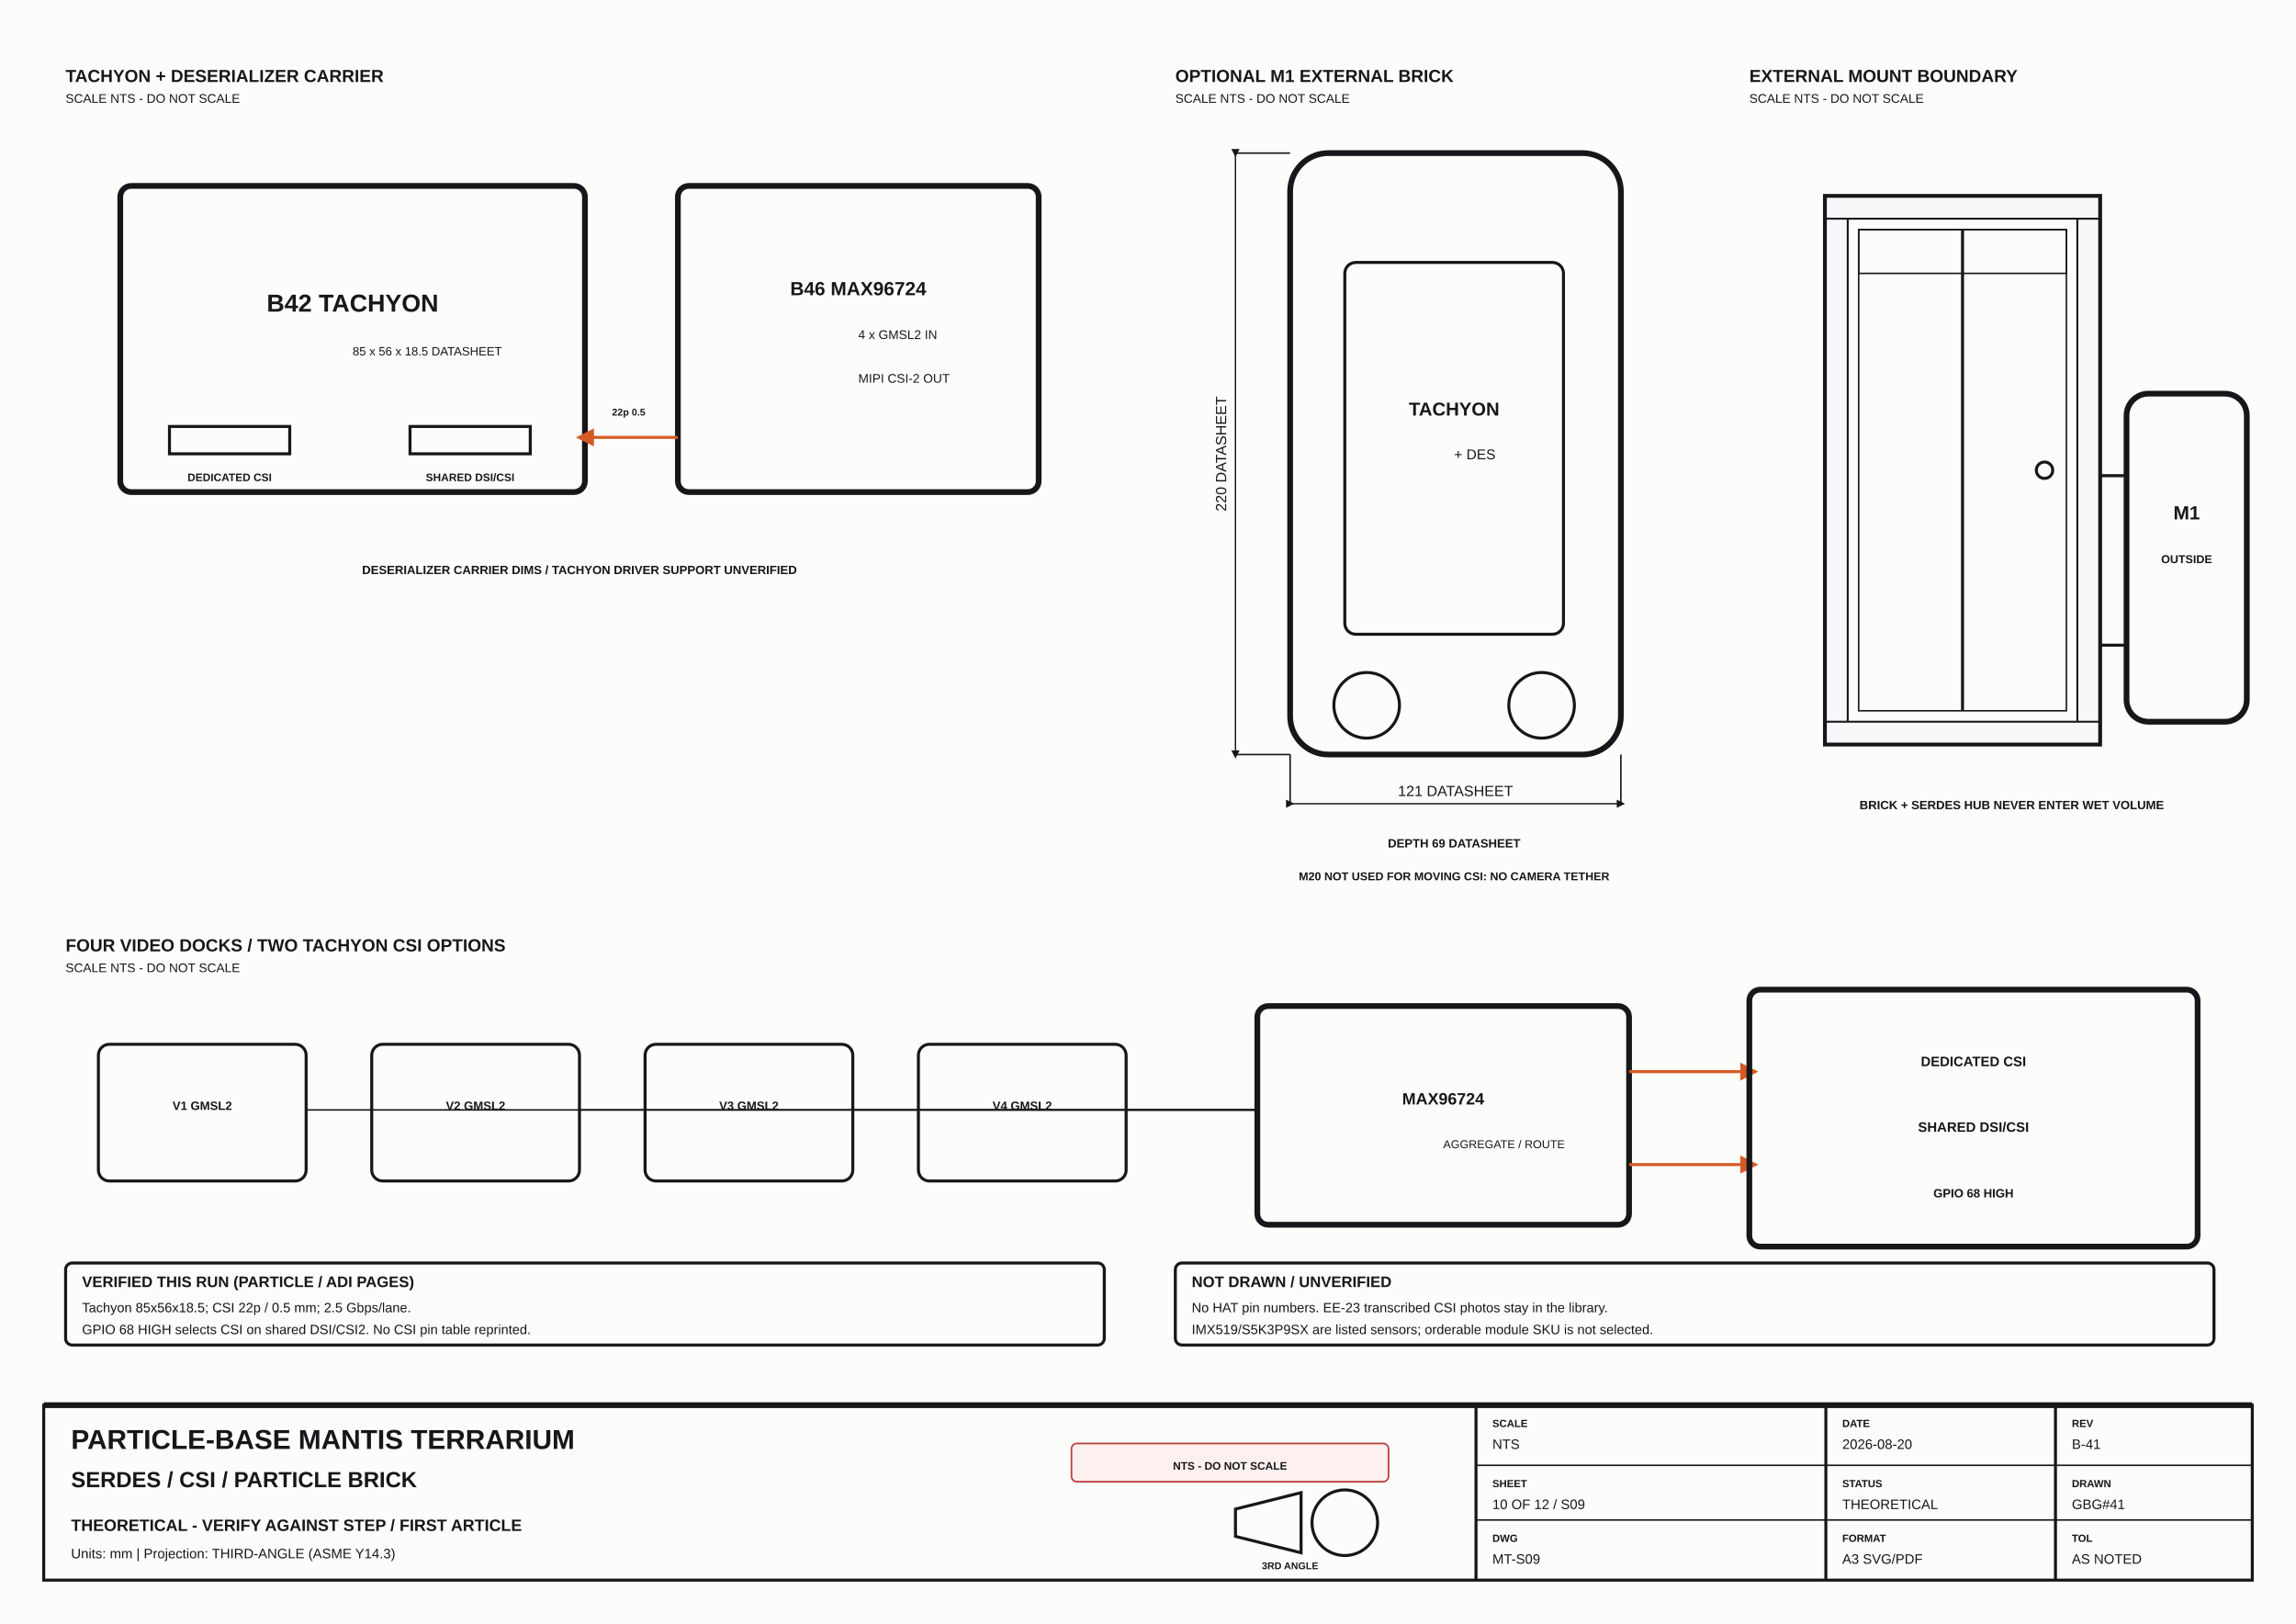
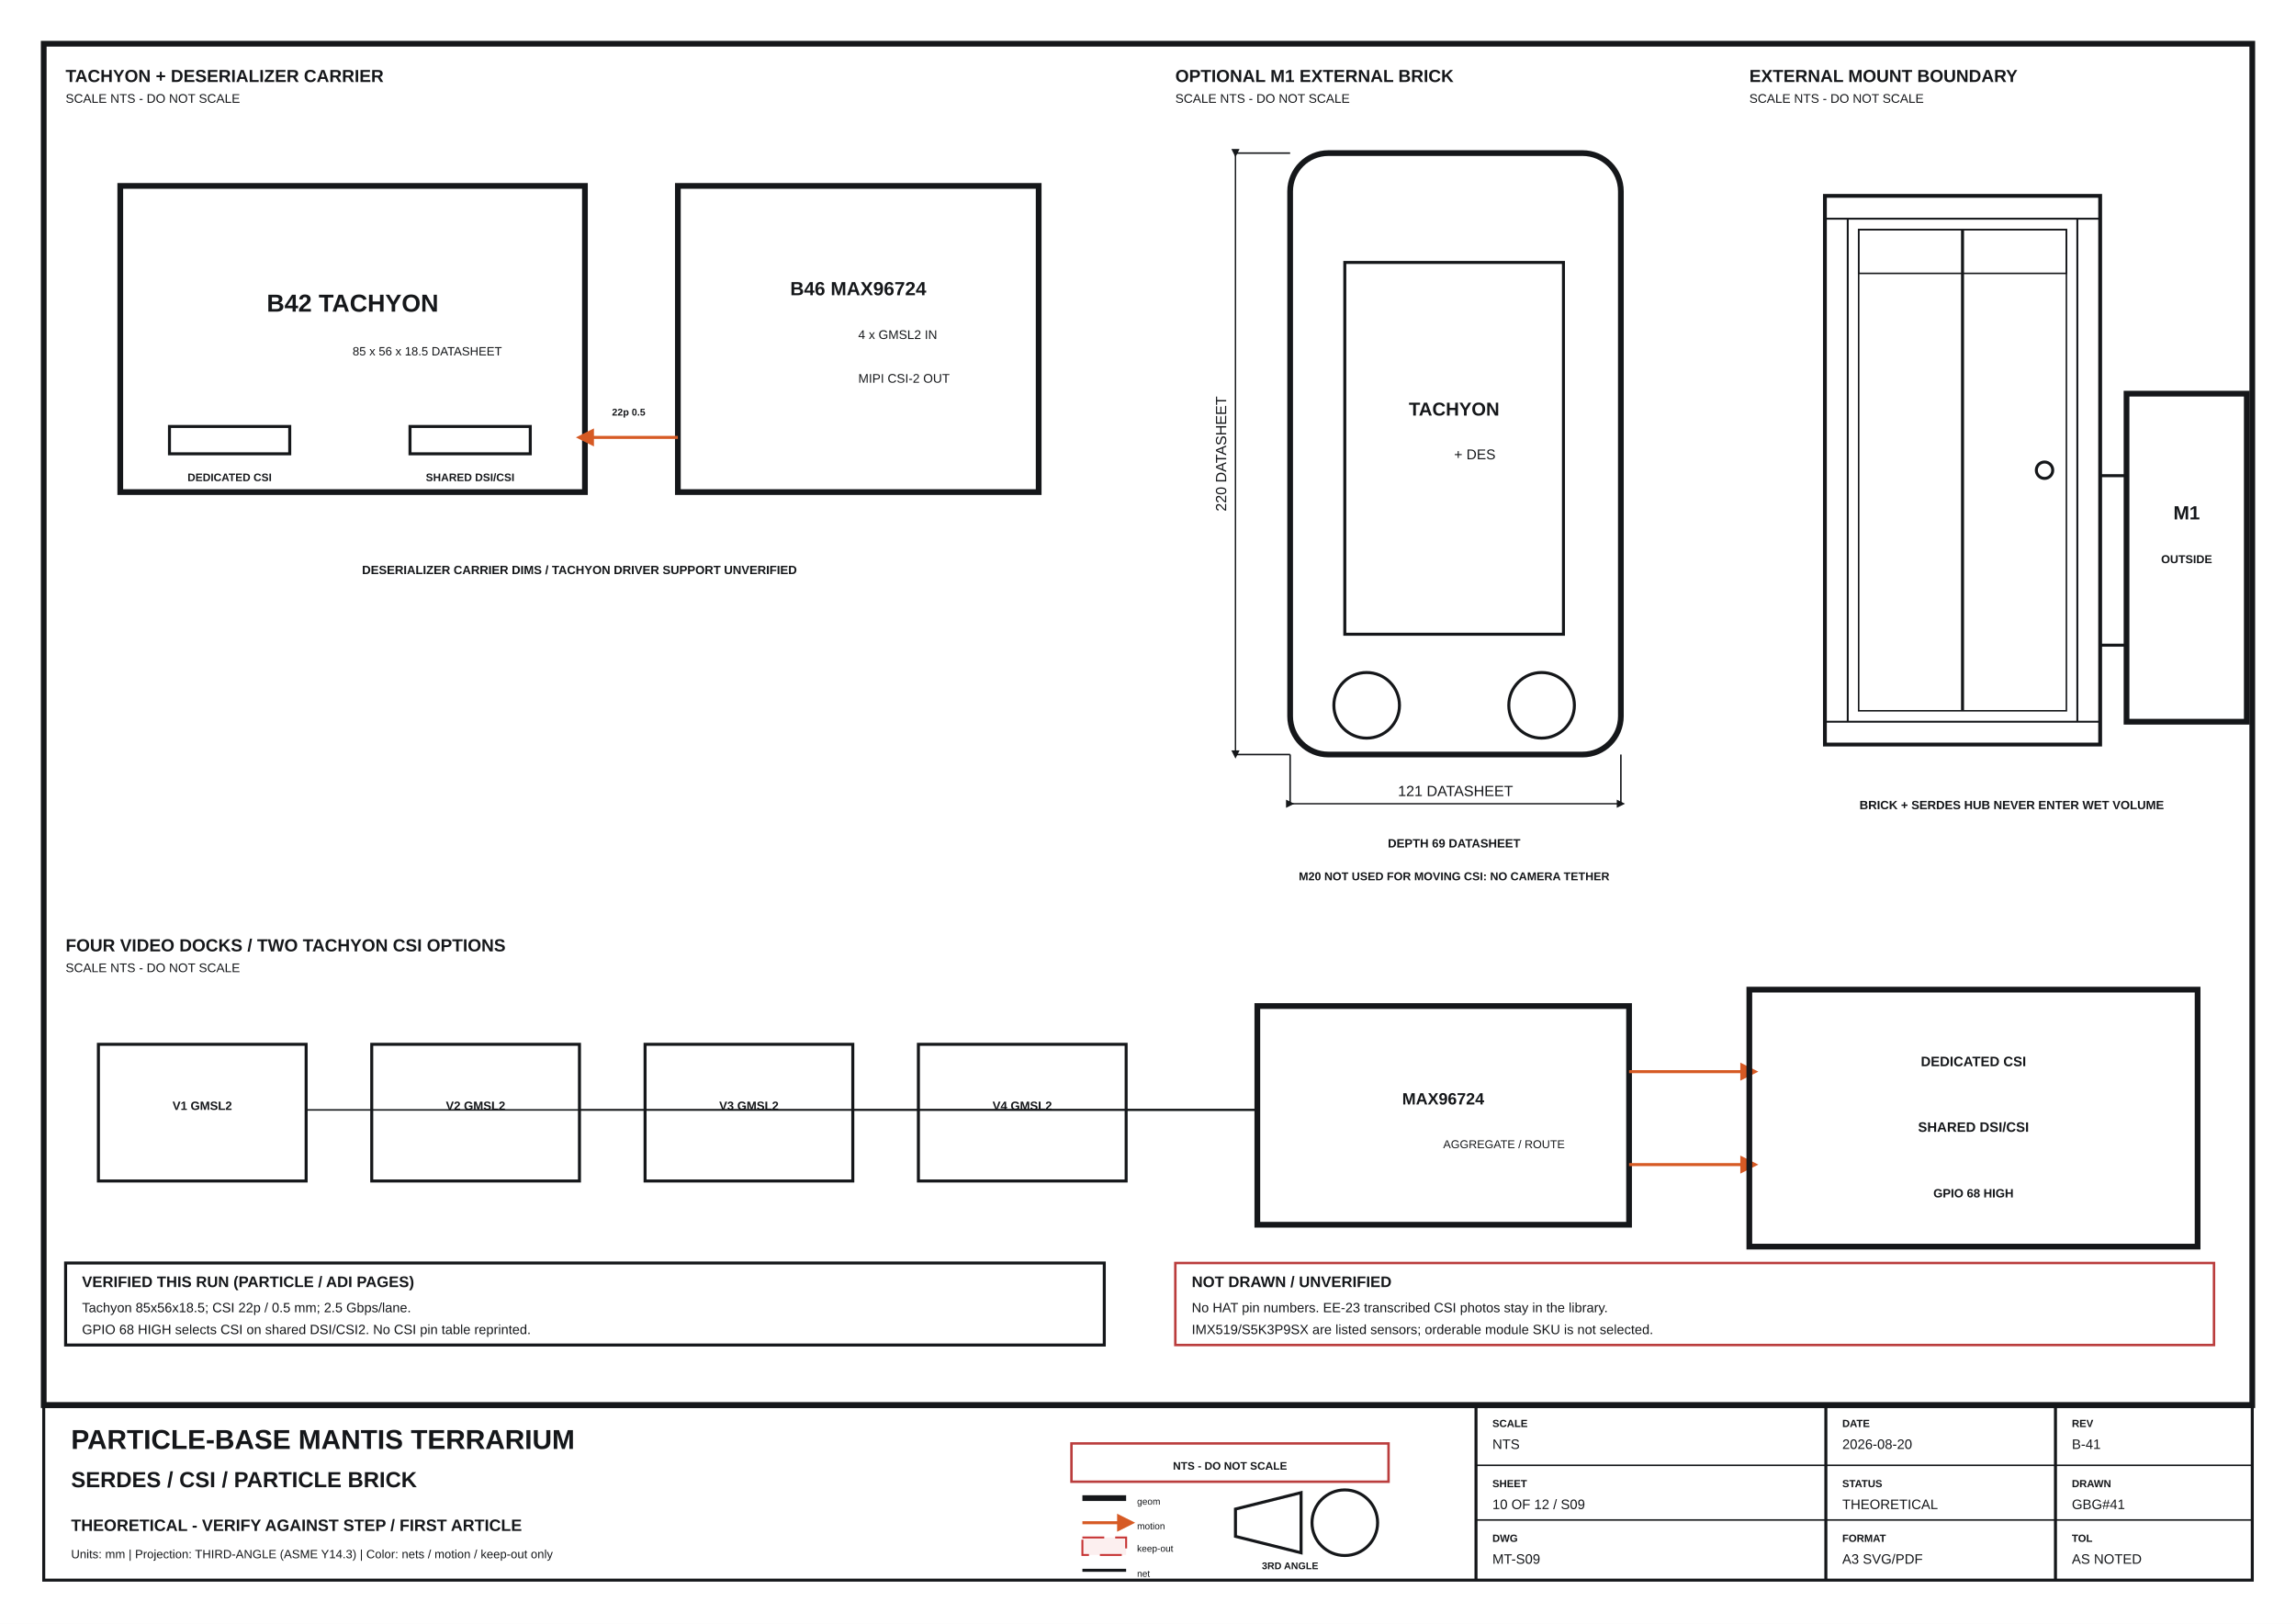
<svg xmlns="http://www.w3.org/2000/svg" width="420mm" height="297mm" viewBox="0 0 420 297">
-   <rect width="420" height="297" fill="#fcfcfb" />
+   <rect width="420" height="297" fill="#ffffff" />
  <defs>
    <marker id="arr" markerWidth="6" markerHeight="6" refX="3" refY="3" orient="auto" markerUnits="strokeWidth">
      <path d="M0,0 L6,3 L0,6 z" fill="#15171a" />
    </marker>
    <marker id="arr-orange" markerWidth="6" markerHeight="6" refX="3" refY="3" orient="auto" markerUnits="strokeWidth">
      <path d="M0,0 L6,3 L0,6 z" fill="#d65a24" />
    </marker>
    <pattern id="hatch" width="3" height="3" patternUnits="userSpaceOnUse" patternTransform="rotate(45)">
      <line x1="0" y1="0" x2="0" y2="3" stroke="#7b7e83" stroke-width="0.25" />
    </pattern>
    <pattern id="screen" width="3" height="3" patternUnits="userSpaceOnUse">
      <path d="M0,0 L3,3 M3,0 L0,3" stroke="#88909a" stroke-width="0.18" />
    </pattern>
    <style>
    text { font-family: Arial, Helvetica, sans-serif; fill:#15171a; }
    .thin { stroke:#15171a; stroke-width:.28; fill:none; }
    .med { stroke:#15171a; stroke-width:.55; fill:none; }
    .heavy { stroke:#15171a; stroke-width:1.05; fill:none; }
    .hidden { stroke:#59616b; stroke-width:.28; stroke-dasharray:2 1.2; fill:none; }
    .phantom { stroke:#d65a24; stroke-width:.35; stroke-dasharray:5 1 1 1; fill:none; }
    .center { stroke:#73808d; stroke-width:.22; stroke-dasharray:4 1 1 1; fill:none; }
    .dim { stroke:#15171a; stroke-width:.25; fill:none; marker-start:url(#arr); marker-end:url(#arr); }
    .leader { stroke:#15171a; stroke-width:.3; fill:none; marker-end:url(#arr); }
    .motion { stroke:#d65a24; stroke-width:.55; fill:none; marker-end:url(#arr-orange); }
-     .ref { fill:#fff6d9; stroke:#c49817; stroke-width:.25; }
-     .unverified { fill:#fff0f0; stroke:#ba3d3d; stroke-width:.3; }
+     .ref { fill:#ffffff; stroke:#15171a; stroke-width:.45; }
+     .unverified { fill:#ffffff; stroke:#ba3d3d; stroke-width:.45; }
    .keepout { fill:#dd3c3c; fill-opacity:.08; stroke:#c63333; stroke-width:.35; stroke-dasharray:4 2; }
-     .metal { fill:#e1e4e8; stroke:#15171a; stroke-width:.35; }
-     .plastic { fill:#f7f8f9; stroke:#15171a; stroke-width:.35; }
+     .metal { fill:#f3f3f3; stroke:#15171a; stroke-width:.35; }
+     .plastic { fill:#ffffff; stroke:#15171a; stroke-width:.35; }
    .cut { fill:url(#hatch); stroke:#15171a; stroke-width:.45; }
  </style>
  </defs>
+   <rect x="8" y="8" width="404" height="249.0" rx="0" class="heavy" />
  <text x="12" y="15" font-size="3.2" font-weight="bold" text-anchor="start">TACHYON + DESERIALIZER CARRIER</text>
  <text x="12" y="18.8" font-size="2.3" font-weight="normal" text-anchor="start">SCALE NTS - DO NOT SCALE</text>
-   <rect x="22" y="34" width="85" height="56" rx="2" class="heavy" fill="#e9eef1" />
+   <rect x="22" y="34" width="85" height="56" rx="0" class="heavy" fill="#ffffff" />
  <text x="64.5" y="57" font-size="4.5" font-weight="bold" text-anchor="middle">B42 TACHYON</text>
  <text x="64.5" y="65" font-size="2.2" font-weight="middle" text-anchor="start">85 x 56 x 18.5 DATASHEET</text>
-   <rect x="31" y="78" width="22" height="5" rx="0" class="med" fill="#d3a74b" />
-   <rect x="75" y="78" width="22" height="5" rx="0" class="med" fill="#d3a74b" />
+   <rect x="31" y="78" width="22" height="5" rx="0" class="med" fill="#ffffff" />
+   <rect x="75" y="78" width="22" height="5" rx="0" class="med" fill="#ffffff" />
  <text x="42" y="88" font-size="2.0" font-weight="bold" text-anchor="middle">DEDICATED CSI</text>
  <text x="86" y="88" font-size="2.0" font-weight="bold" text-anchor="middle">SHARED DSI/CSI</text>
-   <rect x="124" y="34" width="66" height="56" rx="2" class="heavy" fill="#fff8e3" />
+   <rect x="124" y="34" width="66" height="56" rx="0" class="heavy" fill="#ffffff" />
  <text x="157" y="54" font-size="3.5" font-weight="bold" text-anchor="middle">B46 MAX96724</text>
  <text x="157" y="62" font-size="2.3" font-weight="middle" text-anchor="start">4 x GMSL2 IN</text>
  <text x="157" y="70" font-size="2.3" font-weight="middle" text-anchor="start">MIPI CSI-2 OUT</text>
  <line x1="124" y1="80" x2="107" y2="80" class="motion" />
  <text x="115" y="76" font-size="1.8" font-weight="bold" text-anchor="middle">22p 0.5</text>
  <text x="106" y="105" font-size="2.2" font-weight="bold" text-anchor="middle" fill="#b52d2d">DESERIALIZER CARRIER DIMS / TACHYON DRIVER SUPPORT UNVERIFIED</text>
  <text x="215" y="15" font-size="3.2" font-weight="bold" text-anchor="start">OPTIONAL M1 EXTERNAL BRICK</text>
  <text x="215" y="18.8" font-size="2.3" font-weight="normal" text-anchor="start">SCALE NTS - DO NOT SCALE</text>
-   <rect x="236" y="28" width="60.5" height="110" rx="7" class="heavy" fill="#edf1f4" />
-   <rect x="246" y="48" width="40" height="68" rx="2" class="med" fill="#ffffff" />
+   <rect x="236" y="28" width="60.5" height="110" rx="7" class="heavy" fill="#ffffff" />
+   <rect x="246" y="48" width="40" height="68" rx="0" class="med" fill="#ffffff" />
  <text x="266" y="76" font-size="3.4" font-weight="bold" text-anchor="middle">TACHYON</text>
  <text x="266" y="84" font-size="2.6" font-weight="middle" text-anchor="start">+ DES</text>
  <circle cx="250" cy="129" r="6" class="med" fill="#fff" />
  <circle cx="282" cy="129" r="6" class="med" fill="#fff" />
  <line x1="236" y1="138" x2="236" y2="147" class="thin" />
  <line x1="296.5" y1="138" x2="296.5" y2="147" class="thin" />
  <line x1="236" y1="147" x2="296.5" y2="147" class="dim" />
  <text x="266.25" y="145.6" font-size="2.7" font-weight="normal" text-anchor="middle">121 DATASHEET</text>
  <line x1="236" y1="28" x2="226" y2="28" class="thin" />
  <line x1="236" y1="138" x2="226" y2="138" class="thin" />
  <line x1="226" y1="28" x2="226" y2="138" class="dim" />
  <text x="224.3" y="83.0" font-size="2.7" font-weight="normal" text-anchor="middle" transform="rotate(-90 224.3 83.0)">220 DATASHEET</text>
  <text x="266" y="155" font-size="2.2" font-weight="bold" text-anchor="middle">DEPTH 69 DATASHEET</text>
  <text x="266" y="161" font-size="2.1" font-weight="bold" text-anchor="middle" fill="#0a7891">M20 NOT USED FOR MOVING CSI: NO CAMERA TETHER</text>
  <text x="320" y="15" font-size="3.2" font-weight="bold" text-anchor="start">EXTERNAL MOUNT BOUNDARY</text>
  <text x="320" y="18.8" font-size="2.3" font-weight="normal" text-anchor="start">SCALE NTS - DO NOT SCALE</text>
  <rect x="334" y="36" width="50" height="100" rx="0" class="heavy" />
  <rect x="334" y="36" width="4" height="100" rx="0" class="plastic" />
  <rect x="380" y="36" width="4" height="100" rx="0" class="plastic" />
  <rect x="334" y="36" width="50" height="4" rx="0" class="plastic" />
  <rect x="334" y="132" width="50" height="4" rx="0" class="plastic" />
-   <rect x="340" y="42" width="38" height="88" rx="0" class="thin" fill="#f8fbfc" />
+   <rect x="340" y="42" width="38" height="88" rx="0" class="thin" fill="#ffffff" />
  <line x1="359.0" y1="42" x2="359.0" y2="130" class="med" />
  <circle cx="374" cy="86.0" r="1.5" class="med" />
  <rect x="340" y="42" width="38" height="8" rx="0" class="thin" fill="url(#screen)" />
-   <rect x="389" y="72" width="22" height="60" rx="4" class="heavy" fill="#edf1f4" />
+   <rect x="389" y="72" width="22" height="60" rx="0" class="heavy" fill="#ffffff" />
  <line x1="384" y1="87" x2="389" y2="87" class="med" />
  <line x1="384" y1="118" x2="389" y2="118" class="med" />
  <text x="400" y="95" font-size="3.5" font-weight="bold" text-anchor="middle">M1</text>
  <text x="400" y="103" font-size="2.1" font-weight="bold" text-anchor="middle">OUTSIDE</text>
  <text x="368" y="148" font-size="2.2" font-weight="bold" text-anchor="middle" fill="#b52d2d">BRICK + SERDES HUB NEVER ENTER WET VOLUME</text>
  <text x="12" y="174" font-size="3.2" font-weight="bold" text-anchor="start">FOUR VIDEO DOCKS / TWO TACHYON CSI OPTIONS</text>
  <text x="12" y="177.8" font-size="2.3" font-weight="normal" text-anchor="start">SCALE NTS - DO NOT SCALE</text>
-   <rect x="18" y="191" width="38" height="25" rx="2" class="med" fill="#e7f5f6" />
+   <rect x="18" y="191" width="38" height="25" rx="0" class="med" fill="#ffffff" />
  <text x="37" y="203" font-size="2.2" font-weight="bold" text-anchor="middle">V1 GMSL2</text>
-   <rect x="68" y="191" width="38" height="25" rx="2" class="med" fill="#e7f5f6" />
+   <rect x="68" y="191" width="38" height="25" rx="0" class="med" fill="#ffffff" />
  <text x="87" y="203" font-size="2.2" font-weight="bold" text-anchor="middle">V2 GMSL2</text>
-   <rect x="118" y="191" width="38" height="25" rx="2" class="med" fill="#e7f5f6" />
+   <rect x="118" y="191" width="38" height="25" rx="0" class="med" fill="#ffffff" />
  <text x="137" y="203" font-size="2.2" font-weight="bold" text-anchor="middle">V3 GMSL2</text>
-   <rect x="168" y="191" width="38" height="25" rx="2" class="med" fill="#e7f5f6" />
+   <rect x="168" y="191" width="38" height="25" rx="0" class="med" fill="#ffffff" />
  <text x="187" y="203" font-size="2.2" font-weight="bold" text-anchor="middle">V4 GMSL2</text>
  <line x1="56" y1="203" x2="230" y2="203" class="thin" stroke="#0a7891" />
  <line x1="106" y1="203" x2="230" y2="203" class="thin" stroke="#0a7891" />
  <line x1="156" y1="203" x2="230" y2="203" class="thin" stroke="#0a7891" />
  <line x1="206" y1="203" x2="230" y2="203" class="thin" stroke="#0a7891" />
-   <rect x="230" y="184" width="68" height="40" rx="2" class="heavy" fill="#fff8e3" />
+   <rect x="230" y="184" width="68" height="40" rx="0" class="heavy" fill="#ffffff" />
  <text x="264" y="202" font-size="3" font-weight="bold" text-anchor="middle">MAX96724</text>
  <text x="264" y="210" font-size="2.1" font-weight="middle" text-anchor="start">AGGREGATE / ROUTE</text>
  <line x1="298" y1="196" x2="320" y2="196" class="motion" />
  <line x1="298" y1="213" x2="320" y2="213" class="motion" />
-   <rect x="320" y="181" width="82" height="47" rx="2" class="heavy" fill="#e9eef1" />
+   <rect x="320" y="181" width="82" height="47" rx="0" class="heavy" fill="#ffffff" />
  <text x="361" y="195" font-size="2.5" font-weight="bold" text-anchor="middle">DEDICATED CSI</text>
  <text x="361" y="207" font-size="2.5" font-weight="bold" text-anchor="middle">SHARED DSI/CSI</text>
  <text x="361" y="219" font-size="2.2" font-weight="bold" text-anchor="middle">GPIO 68 HIGH</text>
-   <rect x="12" y="231" width="190" height="15.0" rx="1.2" class="med" fill="#f7f8fa" />
+   <rect x="12" y="231" width="190" height="15.0" rx="0" class="med" fill="#ffffff" />
  <text x="15" y="235.4" font-size="2.8" font-weight="bold" text-anchor="start">VERIFIED THIS RUN (PARTICLE / ADI PAGES)</text>
  <text x="15" y="240" font-size="2.45" font-weight="normal" text-anchor="start">Tachyon 85x56x18.5; CSI 22p / 0.5 mm; 2.5 Gbps/lane.</text>
  <text x="15" y="244" font-size="2.45" font-weight="normal" text-anchor="start">GPIO 68 HIGH selects CSI on shared DSI/CSI2. No CSI pin table reprinted.</text>
-   <rect x="215" y="231" width="190" height="15.0" rx="1.2" class="med" fill="#fff0f0" />
+   <rect x="215" y="231" width="190" height="15.0" rx="0" class="unverified" fill="#ffffff" />
  <text x="218" y="235.4" font-size="2.8" font-weight="bold" text-anchor="start">NOT DRAWN / UNVERIFIED</text>
  <text x="218" y="240" font-size="2.45" font-weight="normal" text-anchor="start">No HAT pin numbers. EE-23 transcribed CSI photos stay in the library.</text>
  <text x="218" y="244" font-size="2.45" font-weight="normal" text-anchor="start">IMX519/S5K3P9SX are listed sensors; orderable module SKU is not selected.</text>
  <line x1="8" y1="257.0" x2="412" y2="257.0" class="heavy" />
  <rect x="8" y="257.0" width="404" height="32" rx="0" class="med" />
  <line x1="270" y1="257.0" x2="270" y2="289" class="med" />
  <line x1="334" y1="257.0" x2="334" y2="289" class="med" />
  <line x1="376" y1="257.0" x2="376" y2="289" class="med" />
  <line x1="270" y1="268.0" x2="412" y2="268.0" class="thin" />
  <line x1="270" y1="278.0" x2="412" y2="278.0" class="thin" />
  <text x="13" y="265.0" font-size="5.0" font-weight="bold" text-anchor="start">PARTICLE-BASE MANTIS TERRARIUM</text>
  <text x="13" y="272.0" font-size="4.0" font-weight="bold" text-anchor="start">SERDES / CSI / PARTICLE BRICK</text>
  <text x="13" y="280.0" font-size="3.0" font-weight="bold" text-anchor="start" fill="#ba3d3d">THEORETICAL - VERIFY AGAINST STEP / FIRST ARTICLE</text>
-   <text x="13" y="285.0" font-size="2.5" font-weight="normal" text-anchor="start">Units: mm | Projection: THIRD-ANGLE (ASME Y14.3)</text>
+   <text x="13" y="285.0" font-size="2.2" font-weight="normal" text-anchor="start">Units: mm | Projection: THIRD-ANGLE (ASME Y14.3) | Color: nets / motion / keep-out only</text>
  <text x="273" y="261.0" font-size="1.9" font-weight="bold" text-anchor="start">SCALE</text>
  <text x="273" y="265.0" font-size="2.5" font-weight="normal" text-anchor="start">NTS</text>
  <text x="337" y="261.0" font-size="1.9" font-weight="bold" text-anchor="start">DATE</text>
  <text x="337" y="265.0" font-size="2.5" font-weight="normal" text-anchor="start">2026-08-20</text>
  <text x="379" y="261.0" font-size="1.9" font-weight="bold" text-anchor="start">REV</text>
  <text x="379" y="265.0" font-size="2.5" font-weight="normal" text-anchor="start">B-41</text>
  <text x="273" y="272.0" font-size="1.9" font-weight="bold" text-anchor="start">SHEET</text>
  <text x="273" y="276.0" font-size="2.5" font-weight="normal" text-anchor="start">10 OF 12 / S09</text>
  <text x="337" y="272.0" font-size="1.9" font-weight="bold" text-anchor="start">STATUS</text>
  <text x="337" y="276.0" font-size="2.5" font-weight="normal" text-anchor="start">THEORETICAL</text>
  <text x="379" y="272.0" font-size="1.9" font-weight="bold" text-anchor="start">DRAWN</text>
  <text x="379" y="276.0" font-size="2.5" font-weight="normal" text-anchor="start">GBG#41</text>
  <text x="273" y="282.0" font-size="1.9" font-weight="bold" text-anchor="start">DWG</text>
  <text x="273" y="286.0" font-size="2.5" font-weight="normal" text-anchor="start">MT-S09</text>
  <text x="337" y="282.0" font-size="1.9" font-weight="bold" text-anchor="start">FORMAT</text>
  <text x="337" y="286.0" font-size="2.5" font-weight="normal" text-anchor="start">A3 SVG/PDF</text>
  <text x="379" y="282.0" font-size="1.9" font-weight="bold" text-anchor="start">TOL</text>
  <text x="379" y="286.0" font-size="2.5" font-weight="normal" text-anchor="start">AS NOTED</text>
  <path d="M226 276.0 L238 273.0 L238 284.0 L226 281.0 Z" class="med" />
  <circle cx="246" cy="278.5" r="6" class="med" />
  <text x="236" y="287.0" font-size="1.8" font-weight="bold" text-anchor="middle">3RD ANGLE</text>
-   <rect x="196" y="264.0" width="58" height="7" rx="1" class="unverified" fill="#fff0f0" />
+   <rect x="196" y="264.0" width="58" height="7" rx="0" class="unverified" />
  <text x="225" y="268.8" font-size="2.0" font-weight="bold" text-anchor="middle" fill="#ba3d3d">NTS - DO NOT SCALE</text>
+   <line x1="198" y1="274.0" x2="206" y2="274.0" class="heavy" />
+   <text x="208" y="275.2" font-size="1.7" font-weight="normal" text-anchor="start">geom</text>
+   <line x1="198" y1="278.5" x2="206" y2="278.5" class="motion" />
+   <text x="208" y="279.7" font-size="1.7" font-weight="normal" text-anchor="start">motion</text>
+   <rect x="198" y="281.2" width="8" height="3.2" rx="0" class="keepout" />
+   <text x="208" y="283.8" font-size="1.7" font-weight="normal" text-anchor="start">keep-out</text>
+   <line x1="198" y1="287.2" x2="206" y2="287.2" class="med" stroke="#0a7891" />
+   <text x="208" y="288.4" font-size="1.7" font-weight="normal" text-anchor="start">net</text>
</svg>
